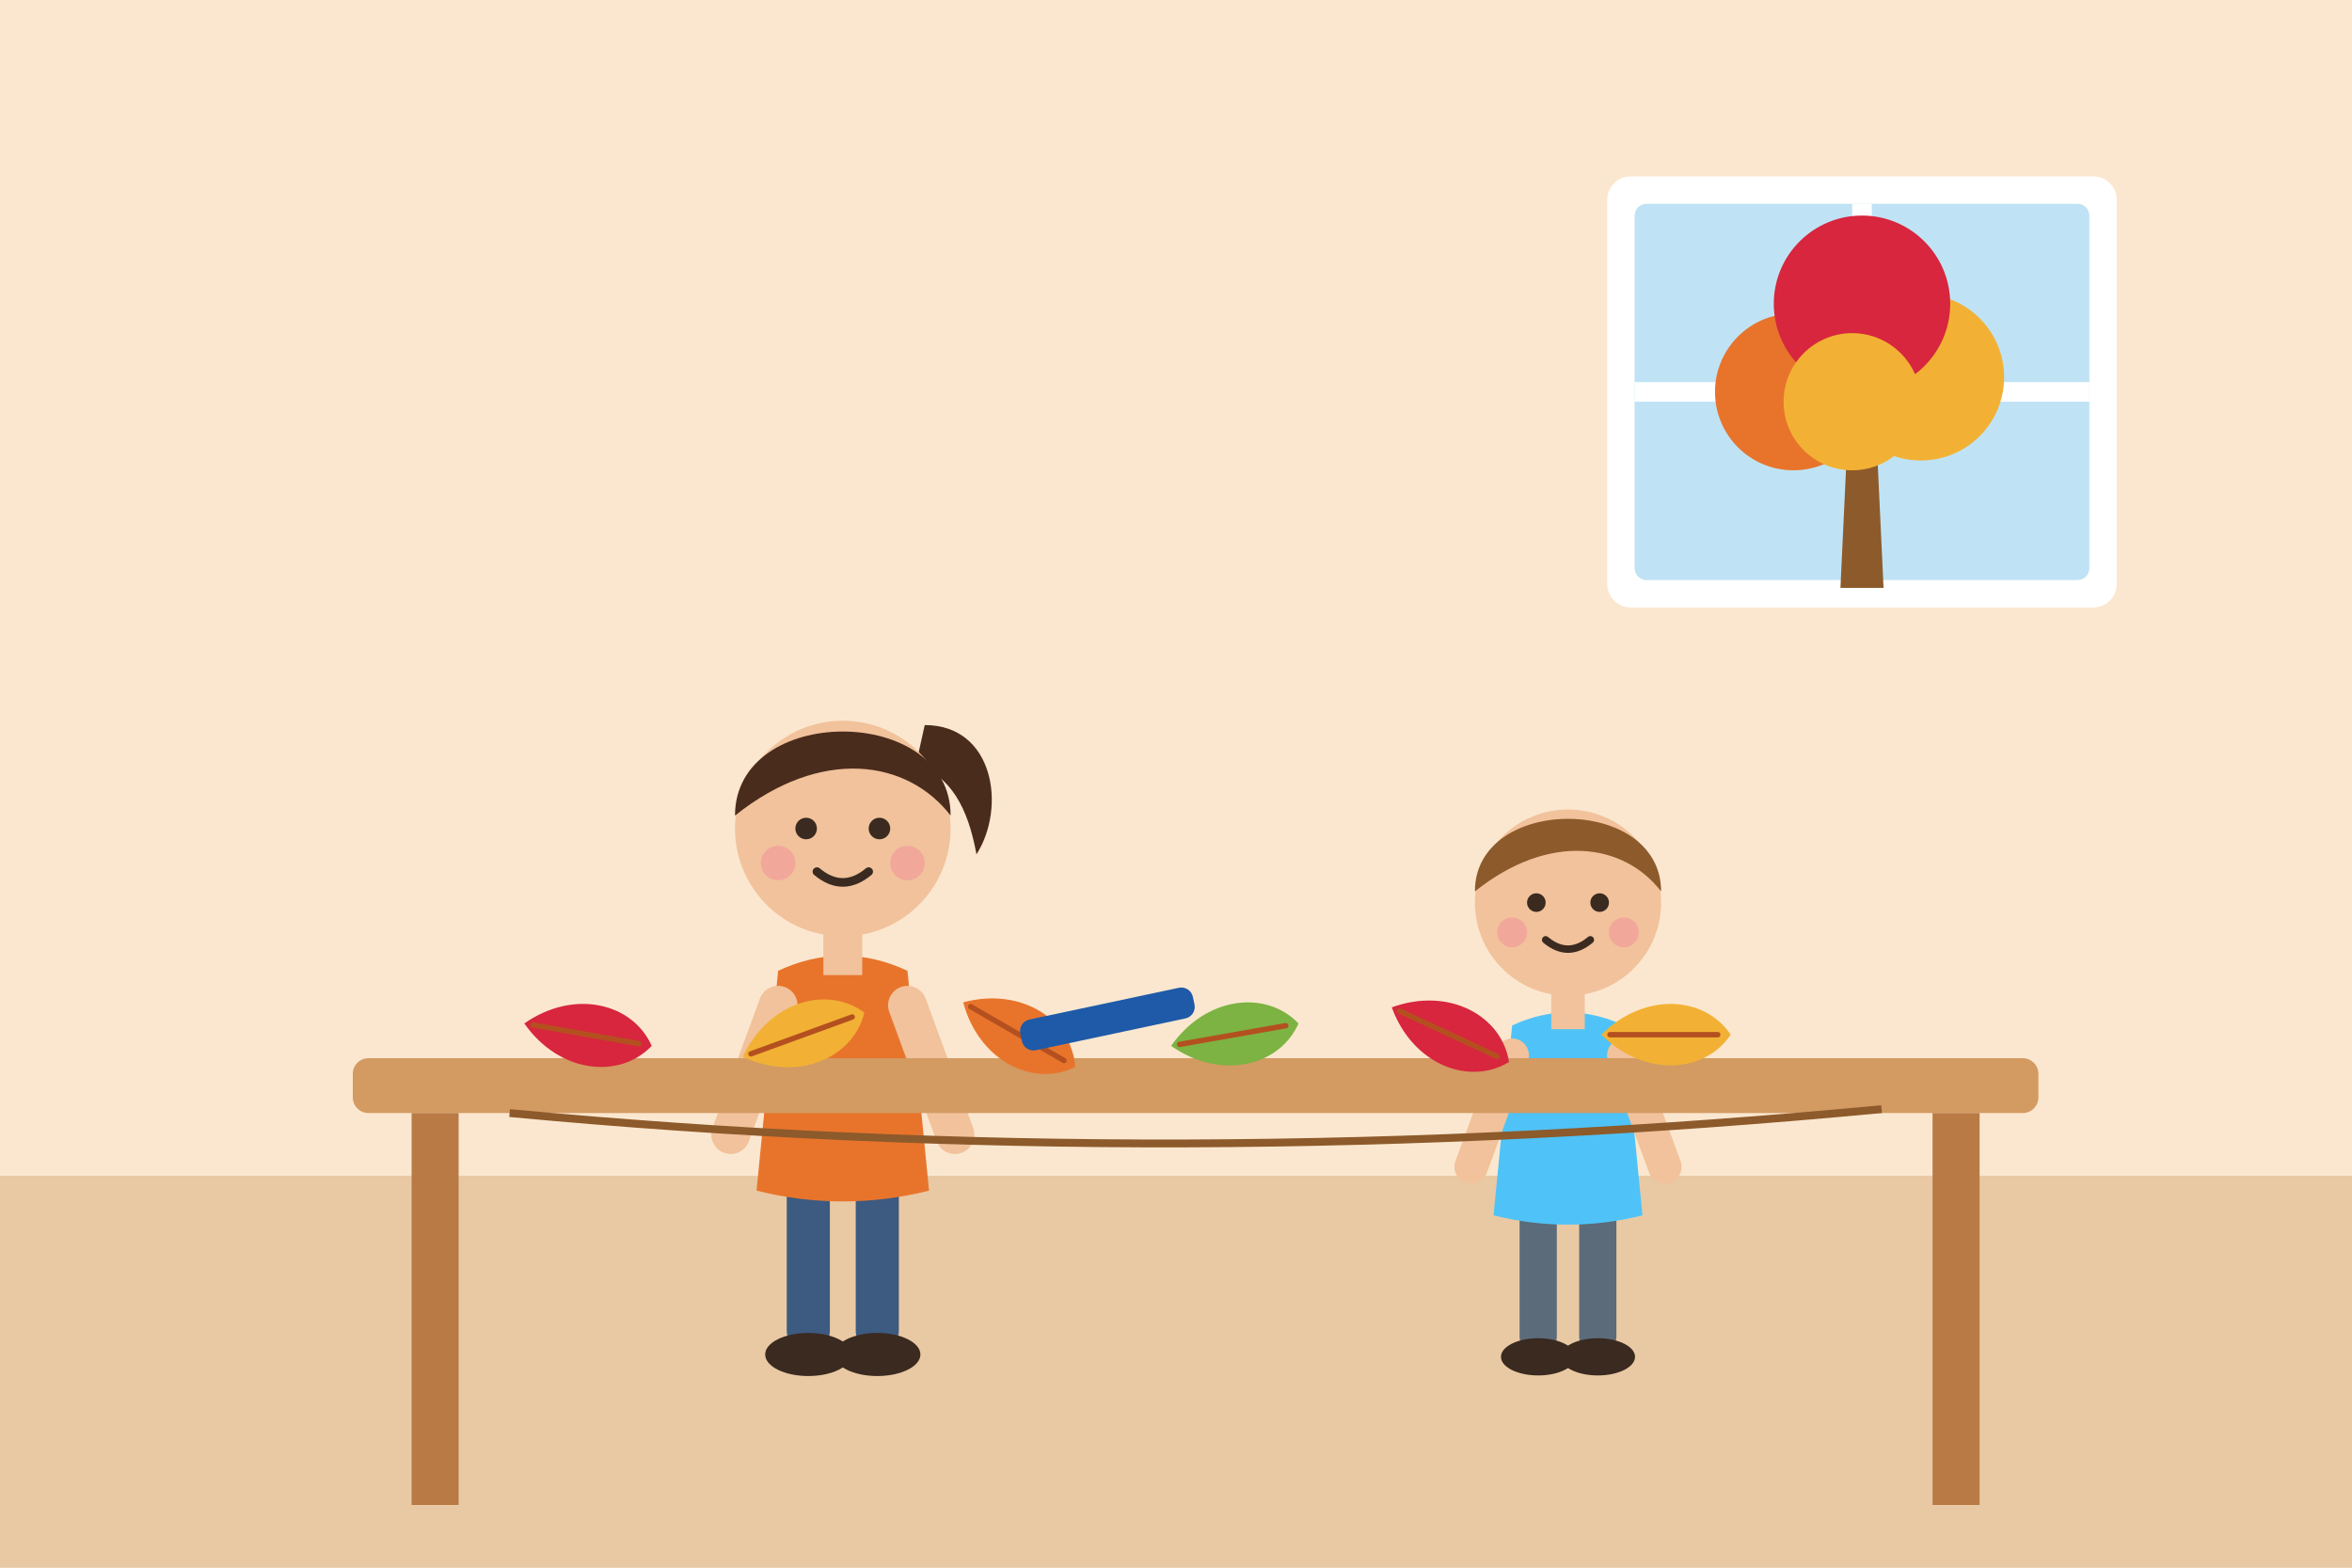
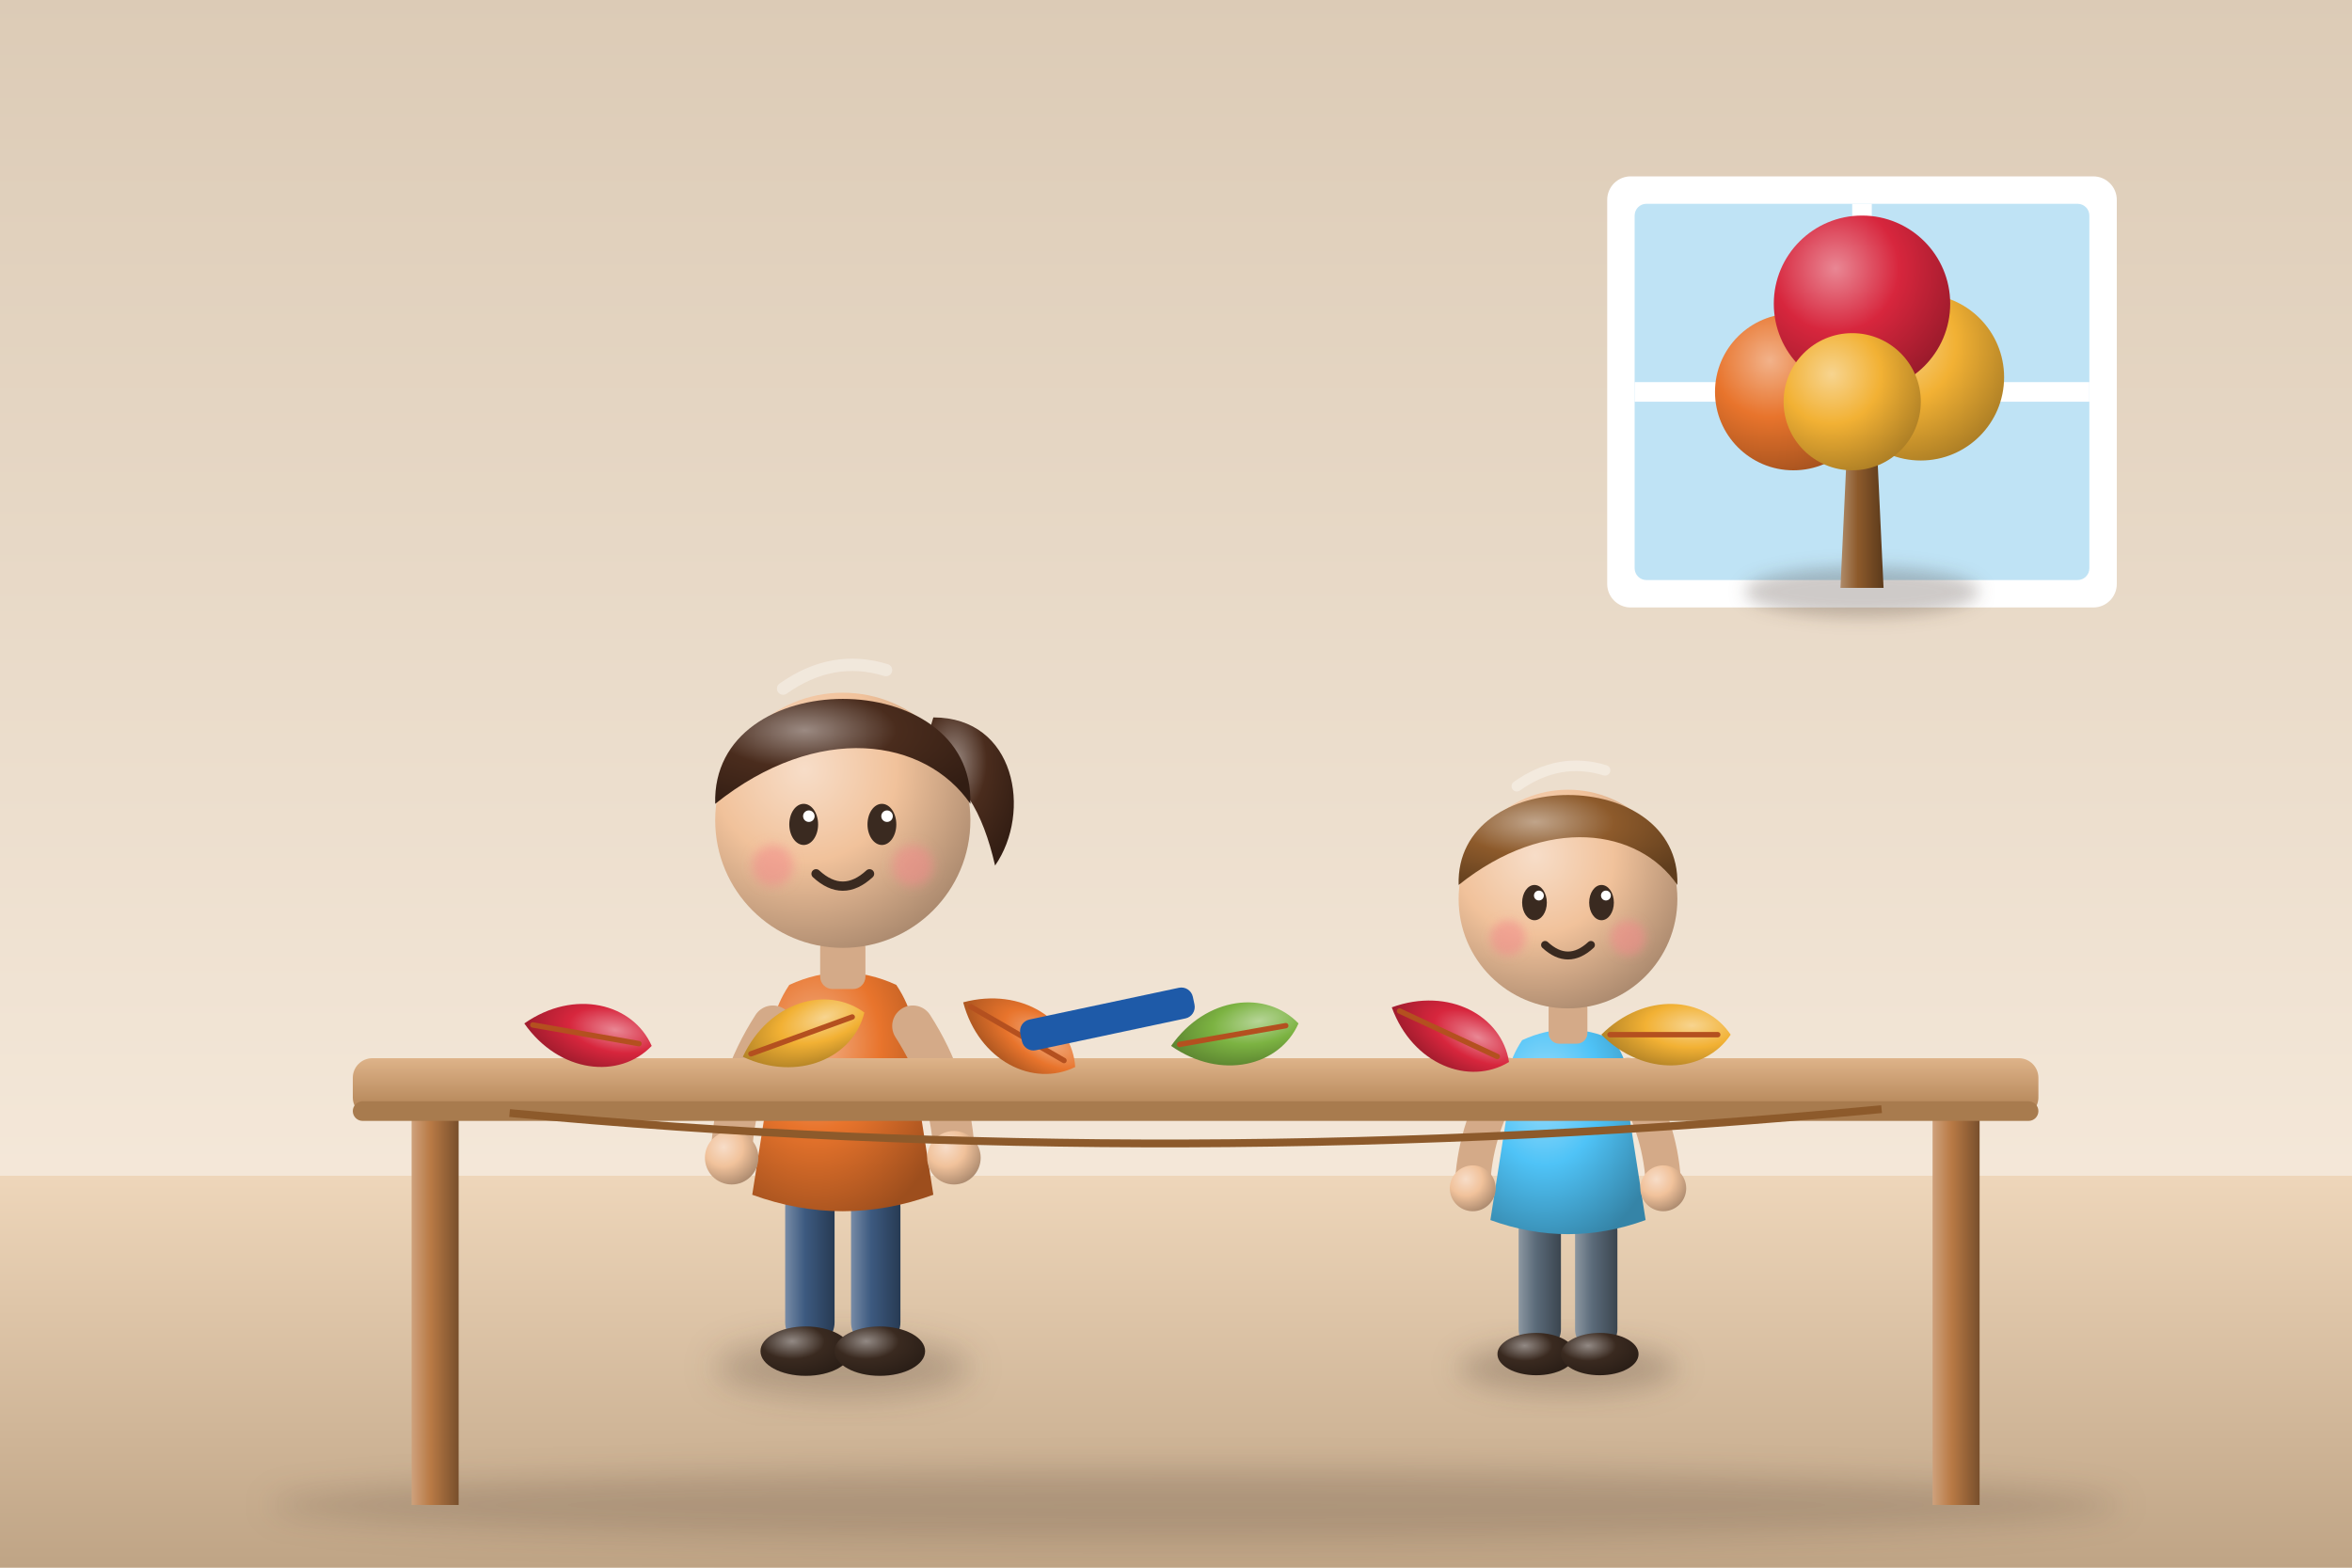
<svg xmlns="http://www.w3.org/2000/svg" viewBox="0 0 1200 800" role="img">
-   <rect width="1200" height="800" fill="#fbe7cf" />
-   <rect y="600" width="1200" height="200" fill="#e9c9a3" />
+   <defs>
+     <filter id="soft" x="-50%" y="-50%" width="200%" height="200%">
+       <feGaussianBlur stdDeviation="8" />
+     </filter>
+     <filter id="blush" x="-50%" y="-50%" width="200%" height="200%">
+       <feGaussianBlur stdDeviation="2.5" />
+     </filter>
+     <linearGradient id="skyfbe7cf" x1="0" y1="0" x2="0" y2="1">
+       <stop offset="0" stop-color="#dccbb6" />
+       <stop offset="1" stop-color="#fcf1e4" />
+     </linearGradient>
+     <linearGradient id="verte9c9a3" x1="0" y1="0" x2="0" y2="1">
+       <stop offset="0" stop-color="#eed6ba" />
+       <stop offset="1" stop-color="#bfa485" />
+     </linearGradient>
+     <linearGradient id="cyl8d5a2b" x1="0" x2="1">
+       <stop offset="0" stop-color="#af8b6a" />
+       <stop offset=".4" stop-color="#8d5a2b" />
+       <stop offset="1" stop-color="#5b3a1b" />
+     </linearGradient>
+     <radialGradient id="balle8742c" cx="35%" cy="30%" r="80%">
+       <stop offset="0" stop-color="#f2b28a" />
+       <stop offset=".45" stop-color="#e8742c" />
+       <stop offset="1" stop-color="#9d4e1d" />
+     </radialGradient>
+     <radialGradient id="ballf2b134" cx="35%" cy="30%" r="80%">
+       <stop offset="0" stop-color="#f7d48f" />
+       <stop offset=".45" stop-color="#f2b134" />
+       <stop offset="1" stop-color="#a47823" />
+     </radialGradient>
+     <radialGradient id="balld7263d" cx="35%" cy="30%" r="80%">
+       <stop offset="0" stop-color="#e98794" />
+       <stop offset=".45" stop-color="#d7263d" />
+       <stop offset="1" stop-color="#921929" />
+     </radialGradient>
+     <radialGradient id="ball4a2c1d" cx="35%" cy="30%" r="80%">
+       <stop offset="0" stop-color="#9b8a82" />
+       <stop offset=".45" stop-color="#4a2c1d" />
+       <stop offset="1" stop-color="#321d13" />
+     </radialGradient>
+     <radialGradient id="ballf1c29b" cx="35%" cy="30%" r="80%">
+       <stop offset="0" stop-color="#f7ddc8" />
+       <stop offset=".45" stop-color="#f1c29b" />
+       <stop offset="1" stop-color="#a38369" />
+     </radialGradient>
+     <linearGradient id="cyl3d5a80" x1="0" x2="1">
+       <stop offset="0" stop-color="#778ba6" />
+       <stop offset=".4" stop-color="#3d5a80" />
+       <stop offset="1" stop-color="#273a53" />
+     </linearGradient>
+     <radialGradient id="ball3a2a20" cx="35%" cy="30%" r="80%">
+       <stop offset="0" stop-color="#928984" />
+       <stop offset=".45" stop-color="#3a2a20" />
+       <stop offset="1" stop-color="#271c15" />
+     </radialGradient>
+     <linearGradient id="cyl5b6b7a" x1="0" x2="1">
+       <stop offset="0" stop-color="#8c97a1" />
+       <stop offset=".4" stop-color="#5b6b7a" />
+       <stop offset="1" stop-color="#3b454f" />
+     </linearGradient>
+     <radialGradient id="ball4fc3f7" cx="35%" cy="30%" r="80%">
+       <stop offset="0" stop-color="#9edefa" />
+       <stop offset=".45" stop-color="#4fc3f7" />
+       <stop offset="1" stop-color="#3584a7" />
+     </radialGradient>
+     <radialGradient id="ball8d5a2b" cx="35%" cy="30%" r="80%">
+       <stop offset="0" stop-color="#c0a48a" />
+       <stop offset=".45" stop-color="#8d5a2b" />
+       <stop offset="1" stop-color="#5f3d1d" />
+     </radialGradient>
+     <linearGradient id="cylb97a45" x1="0" x2="1">
+       <stop offset="0" stop-color="#cea17c" />
+       <stop offset=".4" stop-color="#b97a45" />
+       <stop offset="1" stop-color="#784f2c" />
+     </linearGradient>
+     <linearGradient id="vertd39a62" x1="0" y1="0" x2="0" y2="1">
+       <stop offset="0" stop-color="#deb389" />
+       <stop offset="1" stop-color="#ad7e50" />
+     </linearGradient>
+     <radialGradient id="ball7cb342" cx="35%" cy="30%" r="80%">
+       <stop offset="0" stop-color="#b6d597" />
+       <stop offset=".45" stop-color="#7cb342" />
+       <stop offset="1" stop-color="#54792c" />
+     </radialGradient>
+   </defs>
+   <rect width="1200" height="800" fill="url(#skyfbe7cf)" />
+   <rect y="600" width="1200" height="200" fill="url(#verte9c9a3)" />
  <rect x="820" y="90" width="260" height="220" rx="12" fill="#ffffff" />
  <rect x="834" y="104" width="232" height="192" rx="6" fill="#bfe3f5" />
  <rect x="945.0" y="104" width="10" height="192" fill="#ffffff" />
  <rect x="834" y="195.0" width="232" height="10" fill="#ffffff" />
  <g transform="translate(950,300) rotate(0) scale(0.5)">
-     <path d="M-22 0 L-14 -170 L14 -170 L22 0 Z" fill="#8d5a2b" />
-     <circle cx="-70" cy="-200" r="80" fill="#e8742c" />
-     <circle cx="60" cy="-215" r="85" fill="#f2b134" />
-     <circle cx="0" cy="-290" r="90" fill="#d7263d" />
-     <circle cx="-10" cy="-190" r="70" fill="#f2b134" />
+     <ellipse cx="0" cy="4" rx="120" ry="26" fill="#3a2a20" opacity="0.25" filter="url(#soft)" />
+     <path d="M-22 0 L-14 -170 L14 -170 L22 0 Z" fill="url(#cyl8d5a2b)" />
+     <circle cx="-70" cy="-200" r="80" fill="url(#balle8742c)" />
+     <circle cx="60" cy="-215" r="85" fill="url(#ballf2b134)" />
+     <circle cx="0" cy="-290" r="90" fill="url(#balld7263d)" />
+     <circle cx="-10" cy="-190" r="70" fill="url(#ballf2b134)" />
  </g>
-   <g transform="translate(430,700) rotate(0) scale(1.1)">
-     <rect x="-26" y="-90" width="20" height="80" rx="9" fill="#3d5a80" />
-     <rect x="6" y="-90" width="20" height="80" rx="9" fill="#3d5a80" />
-     <ellipse cx="-16" cy="-8" rx="20" ry="10" fill="#3a2a20" />
-     <ellipse cx="16" cy="-8" rx="20" ry="10" fill="#3a2a20" />
-     <path d="M-30 -110 Q 0 -100 30 -110" stroke="#3d5a80" stroke-width="0" />
-     <path d="M-30 -186 Q 0 -200 30 -186 L 40 -84 Q 0 -74 -40 -84 Z" fill="#e8742c" />
-     <path d="M-30 -170 L-52 -110" stroke="#f1c29b" stroke-width="18" stroke-linecap="round" />
-     <path d="M30 -170 L52 -110" stroke="#f1c29b" stroke-width="18" stroke-linecap="round" />
-     <rect x="-9" y="-206" width="18" height="22" fill="#f1c29b" />
-     <path d="M38 -300 C 70 -300 76 -262 62 -240 C 58 -262 50 -276 34 -282 Z" fill="#4a2c1d" />
-     <circle cx="0" cy="-252" r="50" fill="#f1c29b" />
-     <path d="M-50 -258 C -50 -310 50 -310 50 -258 C 30 -284 -10 -290 -50 -258 Z" fill="#4a2c1d" />
-     <circle cx="-17" cy="-252" r="5" fill="#3a2a20" />
-     <circle cx="17" cy="-252" r="5" fill="#3a2a20" />
-     <circle cx="-30" cy="-236" r="8" fill="#f29b9b" opacity=".7" />
-     <circle cx="30" cy="-236" r="8" fill="#f29b9b" opacity=".7" />
-     <path d="M-12 -232 Q 0 -222 12 -232" stroke="#3a2a20" stroke-width="4" fill="none" stroke-linecap="round" />
+   <g transform="translate(430,700) rotate(0) scale(1.05)">
+     <ellipse cx="0" cy="-2" rx="62" ry="14" fill="#3a2a20" opacity="0.25" filter="url(#soft)" />
+     <rect x="-28" y="-92" width="24" height="80" rx="12" fill="url(#cyl3d5a80)" />
+     <rect x="4" y="-92" width="24" height="80" rx="12" fill="url(#cyl3d5a80)" />
+     <ellipse cx="-18" cy="-10" rx="22" ry="12" fill="url(#ball3a2a20)" />
+     <ellipse cx="18" cy="-10" rx="22" ry="12" fill="url(#ball3a2a20)" />
+     <path d="M-34 -150 Q -38 -170 -26 -188 Q 0 -200 26 -188 Q 38 -170 34 -150 L 44 -86 Q 0 -70 -44 -86 Z" fill="url(#balle8742c)" />
+     <path d="M-34 -168 Q -52 -140 -54 -108" stroke="#d4aa88" stroke-width="20" fill="none" stroke-linecap="round" />
+     <circle cx="-54" cy="-104" r="13" fill="url(#ballf1c29b)" />
+     <path d="M34 -168 Q 52 -140 54 -108" stroke="#d4aa88" stroke-width="20" fill="none" stroke-linecap="round" />
+     <circle cx="54" cy="-104" r="13" fill="url(#ballf1c29b)" />
+     <rect x="-11" y="-212" width="22" height="26" rx="6" fill="#d4aa88" />
+     <path d="M44 -318 C 84 -318 92 -272 74 -246 C 68 -272 58 -290 38 -298 Z" fill="url(#ball4a2c1d)" />
+     <circle cx="0" cy="-268" r="62" fill="url(#ballf1c29b)" />
+     <path d="M-62 -276 C -64 -344 64 -344 62 -276 C 40 -308 -12 -316 -62 -276 Z" fill="url(#ball4a2c1d)" />
+     <path d="M-29 -332 Q -5 -349 21 -341" stroke="#fff" stroke-width="6" fill="none" stroke-linecap="round" opacity=".35" />
+     <ellipse cx="-19" cy="-266" rx="7" ry="10" fill="#3a2a20" />
+     <ellipse cx="19" cy="-266" rx="7" ry="10" fill="#3a2a20" />
+     <circle cx="-16.5" cy="-270" r="2.8" fill="#fff" />
+     <circle cx="21.5" cy="-270" r="2.8" fill="#fff" />
+     <circle cx="-34" cy="-246" r="10" fill="#f28b8b" opacity=".55" filter="url(#blush)" />
+     <circle cx="34" cy="-246" r="10" fill="#f28b8b" opacity=".55" filter="url(#blush)" />
+     <path d="M-13 -242 Q 0 -230 13 -242" stroke="#3a2a20" stroke-width="4.5" fill="none" stroke-linecap="round" />
  </g>
-   <g transform="translate(800,700) rotate(0) scale(0.95)">
-     <rect x="-26" y="-90" width="20" height="80" rx="9" fill="#5b6b7a" />
-     <rect x="6" y="-90" width="20" height="80" rx="9" fill="#5b6b7a" />
-     <ellipse cx="-16" cy="-8" rx="20" ry="10" fill="#3a2a20" />
-     <ellipse cx="16" cy="-8" rx="20" ry="10" fill="#3a2a20" />
-     <path d="M-30 -110 Q 0 -100 30 -110" stroke="#5b6b7a" stroke-width="0" />
-     <path d="M-30 -186 Q 0 -200 30 -186 L 40 -84 Q 0 -74 -40 -84 Z" fill="#4fc3f7" />
-     <path d="M-30 -170 L-52 -110" stroke="#f1c29b" stroke-width="18" stroke-linecap="round" />
-     <path d="M30 -170 L52 -110" stroke="#f1c29b" stroke-width="18" stroke-linecap="round" />
-     <rect x="-9" y="-206" width="18" height="22" fill="#f1c29b" />
-     <circle cx="0" cy="-252" r="50" fill="#f1c29b" />
-     <path d="M-50 -258 C -50 -310 50 -310 50 -258 C 30 -284 -10 -290 -50 -258 Z" fill="#8d5a2b" />
-     <circle cx="-17" cy="-252" r="5" fill="#3a2a20" />
-     <circle cx="17" cy="-252" r="5" fill="#3a2a20" />
-     <circle cx="-30" cy="-236" r="8" fill="#f29b9b" opacity=".7" />
-     <circle cx="30" cy="-236" r="8" fill="#f29b9b" opacity=".7" />
-     <path d="M-12 -232 Q 0 -222 12 -232" stroke="#3a2a20" stroke-width="4" fill="none" stroke-linecap="round" />
+   <g transform="translate(800,700) rotate(0) scale(0.9)">
+     <ellipse cx="0" cy="-2" rx="62" ry="14" fill="#3a2a20" opacity="0.25" filter="url(#soft)" />
+     <rect x="-28" y="-92" width="24" height="80" rx="12" fill="url(#cyl5b6b7a)" />
+     <rect x="4" y="-92" width="24" height="80" rx="12" fill="url(#cyl5b6b7a)" />
+     <ellipse cx="-18" cy="-10" rx="22" ry="12" fill="url(#ball3a2a20)" />
+     <ellipse cx="18" cy="-10" rx="22" ry="12" fill="url(#ball3a2a20)" />
+     <path d="M-34 -150 Q -38 -170 -26 -188 Q 0 -200 26 -188 Q 38 -170 34 -150 L 44 -86 Q 0 -70 -44 -86 Z" fill="url(#ball4fc3f7)" />
+     <path d="M-34 -168 Q -52 -140 -54 -108" stroke="#d4aa88" stroke-width="20" fill="none" stroke-linecap="round" />
+     <circle cx="-54" cy="-104" r="13" fill="url(#ballf1c29b)" />
+     <path d="M34 -168 Q 52 -140 54 -108" stroke="#d4aa88" stroke-width="20" fill="none" stroke-linecap="round" />
+     <circle cx="54" cy="-104" r="13" fill="url(#ballf1c29b)" />
+     <rect x="-11" y="-212" width="22" height="26" rx="6" fill="#d4aa88" />
+     <circle cx="0" cy="-268" r="62" fill="url(#ballf1c29b)" />
+     <path d="M-62 -276 C -64 -344 64 -344 62 -276 C 40 -308 -12 -316 -62 -276 Z" fill="url(#ball8d5a2b)" />
+     <path d="M-29 -332 Q -5 -349 21 -341" stroke="#fff" stroke-width="6" fill="none" stroke-linecap="round" opacity=".35" />
+     <ellipse cx="-19" cy="-266" rx="7" ry="10" fill="#3a2a20" />
+     <ellipse cx="19" cy="-266" rx="7" ry="10" fill="#3a2a20" />
+     <circle cx="-16.5" cy="-270" r="2.8" fill="#fff" />
+     <circle cx="21.5" cy="-270" r="2.8" fill="#fff" />
+     <circle cx="-34" cy="-246" r="10" fill="#f28b8b" opacity=".55" filter="url(#blush)" />
+     <circle cx="34" cy="-246" r="10" fill="#f28b8b" opacity=".55" filter="url(#blush)" />
+     <path d="M-13 -242 Q 0 -230 13 -242" stroke="#3a2a20" stroke-width="4.5" fill="none" stroke-linecap="round" />
  </g>
-   <rect x="180" y="540" width="860" height="28" rx="8" fill="#d39a62" />
-   <rect x="210" y="568" width="24" height="200" fill="#b97a45" />
-   <rect x="986" y="568" width="24" height="200" fill="#b97a45" />
+   <ellipse cx="610.0" cy="768" rx="473" ry="18" fill="#3a2a20" opacity="0.18" filter="url(#soft)" />
+   <rect x="210" y="568" width="24" height="200" fill="url(#cylb97a45)" />
+   <rect x="986" y="568" width="24" height="200" fill="url(#cylb97a45)" />
+   <rect x="180" y="540" width="860" height="30" rx="10" fill="url(#vertd39a62)" />
+   <rect x="180" y="562" width="860" height="10" rx="5" fill="#a87b4e" />
  <g transform="translate(300,528) rotate(100) scale(1.1)">
-     <path d="M0 -30 C 18 -18 20 10 0 30 C -20 10 -18 -18 0 -30 Z" fill="#d7263d" />
+     <path d="M0 -30 C 18 -18 20 10 0 30 C -20 10 -18 -18 0 -30 Z" fill="url(#balld7263d)" />
    <path d="M0 -24 V 26" stroke="#b4501f" stroke-width="2.5" stroke-linecap="round" />
  </g>
  <g transform="translate(410,528) rotate(70) scale(1.1)">
-     <path d="M0 -30 C 18 -18 20 10 0 30 C -20 10 -18 -18 0 -30 Z" fill="#f2b134" />
+     <path d="M0 -30 C 18 -18 20 10 0 30 C -20 10 -18 -18 0 -30 Z" fill="url(#ballf2b134)" />
    <path d="M0 -24 V 26" stroke="#b4501f" stroke-width="2.5" stroke-linecap="round" />
  </g>
  <g transform="translate(520,528) rotate(120) scale(1.1)">
-     <path d="M0 -30 C 18 -18 20 10 0 30 C -20 10 -18 -18 0 -30 Z" fill="#e8742c" />
+     <path d="M0 -30 C 18 -18 20 10 0 30 C -20 10 -18 -18 0 -30 Z" fill="url(#balle8742c)" />
    <path d="M0 -24 V 26" stroke="#b4501f" stroke-width="2.5" stroke-linecap="round" />
  </g>
  <g transform="translate(630,528) rotate(80) scale(1.1)">
-     <path d="M0 -30 C 18 -18 20 10 0 30 C -20 10 -18 -18 0 -30 Z" fill="#7cb342" />
+     <path d="M0 -30 C 18 -18 20 10 0 30 C -20 10 -18 -18 0 -30 Z" fill="url(#ball7cb342)" />
    <path d="M0 -24 V 26" stroke="#b4501f" stroke-width="2.5" stroke-linecap="round" />
  </g>
  <g transform="translate(740,528) rotate(115) scale(1.1)">
-     <path d="M0 -30 C 18 -18 20 10 0 30 C -20 10 -18 -18 0 -30 Z" fill="#d7263d" />
+     <path d="M0 -30 C 18 -18 20 10 0 30 C -20 10 -18 -18 0 -30 Z" fill="url(#balld7263d)" />
    <path d="M0 -24 V 26" stroke="#b4501f" stroke-width="2.5" stroke-linecap="round" />
  </g>
  <g transform="translate(850,528) rotate(90) scale(1.1)">
-     <path d="M0 -30 C 18 -18 20 10 0 30 C -20 10 -18 -18 0 -30 Z" fill="#f2b134" />
+     <path d="M0 -30 C 18 -18 20 10 0 30 C -20 10 -18 -18 0 -30 Z" fill="url(#ballf2b134)" />
    <path d="M0 -24 V 26" stroke="#b4501f" stroke-width="2.5" stroke-linecap="round" />
  </g>
  <path d="M260 568 Q 600 600 960 566" stroke="#8d5a2b" stroke-width="4" fill="none" />
  <rect x="520" y="512" width="90" height="16" rx="6" fill="#1e5aa8" transform="rotate(-12 565 520)" />
</svg>
